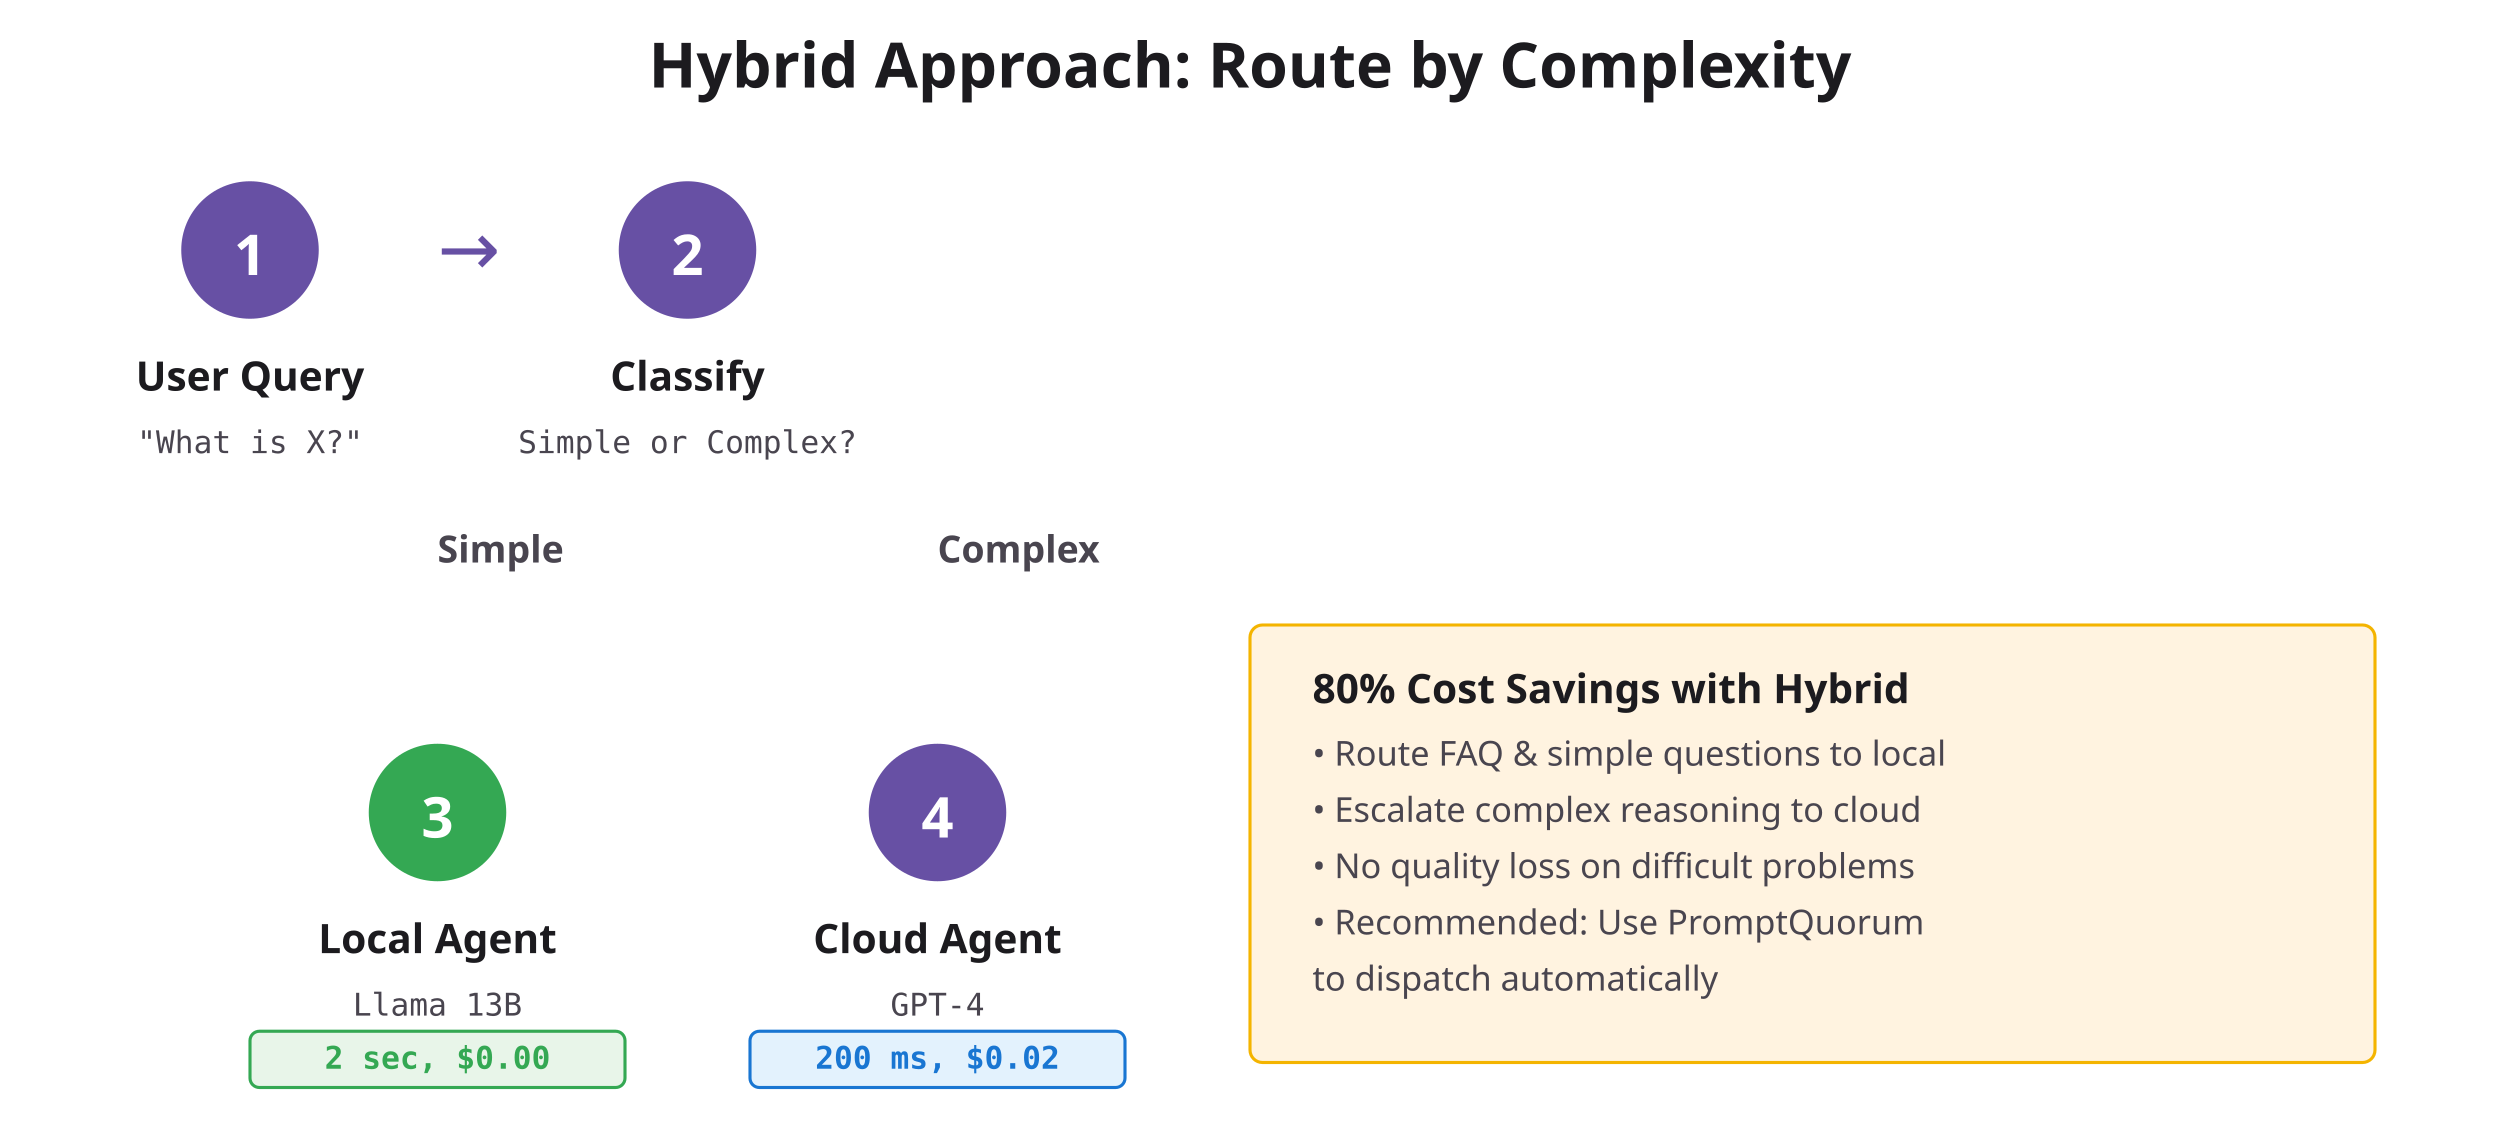
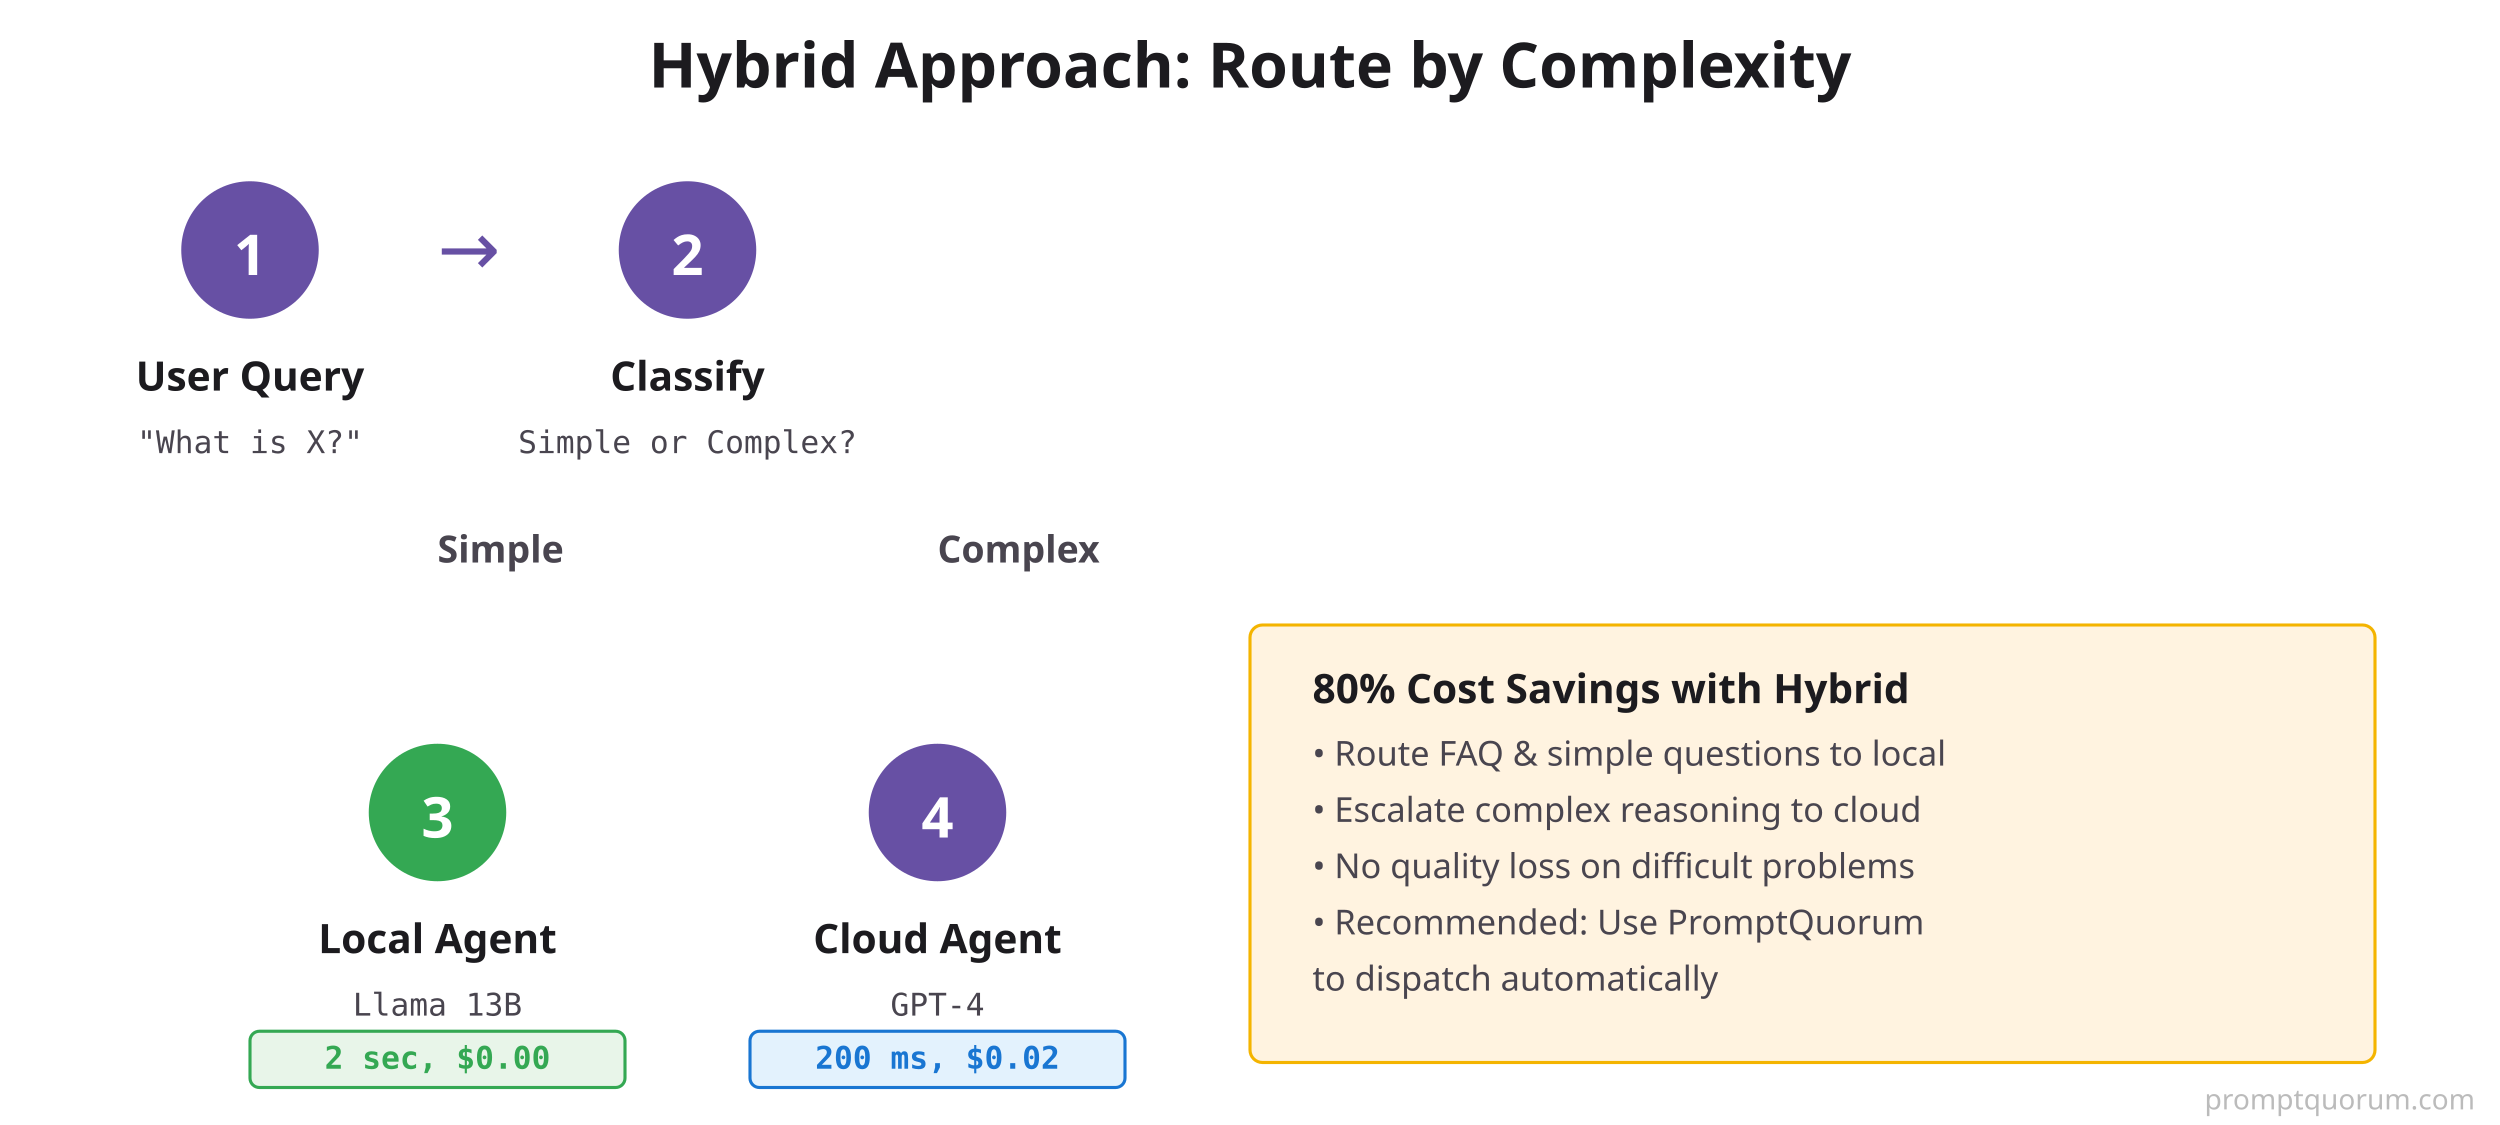
<svg xmlns="http://www.w3.org/2000/svg" viewBox="0 0 800 360">
  <rect width="800" height="360" fill="#FFFFFF" />
  <text x="400" y="28" font-size="20" font-weight="700" fill="#1C1B1F" text-anchor="middle" font-family="system-ui, sans-serif">Hybrid Approach: Route by Complexity</text>
  <circle cx="80" cy="80" r="22" fill="#6750A4" />
  <text x="80" y="88" font-size="18" font-weight="700" fill="#FFFFFF" text-anchor="middle" font-family="system-ui, sans-serif">1</text>
  <text x="80" y="125" font-size="13" font-weight="700" fill="#1C1B1F" text-anchor="middle" font-family="system-ui, sans-serif">User Query</text>
  <text x="80" y="145" font-family="'SF Mono', Monaco, monospace" font-size="10" fill="#49454F" text-anchor="middle">"What is X?"</text>
  <text x="140" y="88" font-size="24" fill="#6750A4" font-family="system-ui, sans-serif">→</text>
  <circle cx="220" cy="80" r="22" fill="#6750A4" />
  <text x="220" y="88" font-size="18" font-weight="700" fill="#FFFFFF" text-anchor="middle" font-family="system-ui, sans-serif">2</text>
  <text x="220" y="125" font-size="13" font-weight="700" fill="#1C1B1F" text-anchor="middle" font-family="system-ui, sans-serif">Classify</text>
  <text x="220" y="145" font-family="'SF Mono', Monaco, monospace" font-size="10" fill="#49454F" text-anchor="middle">Simple or Complex?</text>
  <text x="140" y="180" font-size="12" font-weight="600" fill="#49454F" font-family="system-ui, sans-serif">Simple</text>
  <line x1="190" y1="110" x2="140" y2="200" />
  <circle cx="140" cy="260" r="22" fill="#34A853" />
  <text x="140" y="268" font-size="18" font-weight="700" fill="#FFFFFF" text-anchor="middle" font-family="system-ui, sans-serif">3</text>
  <text x="140" y="305" font-size="13" font-weight="700" fill="#1C1B1F" text-anchor="middle" font-family="system-ui, sans-serif">Local Agent</text>
  <text x="140" y="325" font-family="'SF Mono', Monaco, monospace" font-size="10" fill="#49454F" text-anchor="middle">Llama 13B</text>
  <rect x="80" y="330" width="120" height="18" rx="3" fill="#E8F5E9" stroke="#34A853" stroke-width="1" />
  <text x="140" y="342" font-size="10" font-weight="600" fill="#34A853" text-anchor="middle" font-family="'SF Mono', Monaco, monospace">2 sec, $0.00</text>
  <text x="300" y="180" font-size="12" font-weight="600" fill="#49454F" font-family="system-ui, sans-serif">Complex</text>
  <line x1="250" y1="110" x2="300" y2="200" />
  <circle cx="300" cy="260" r="22" fill="#6750A4" />
  <text x="300" y="268" font-size="18" font-weight="700" fill="#FFFFFF" text-anchor="middle" font-family="system-ui, sans-serif">4</text>
  <text x="300" y="305" font-size="13" font-weight="700" fill="#1C1B1F" text-anchor="middle" font-family="system-ui, sans-serif">Cloud Agent</text>
  <text x="300" y="325" font-family="'SF Mono', Monaco, monospace" font-size="10" fill="#49454F" text-anchor="middle">GPT-4</text>
  <rect x="240" y="330" width="120" height="18" rx="3" fill="#E3F2FD" stroke="#1976D2" stroke-width="1" />
  <text x="300" y="342" font-size="10" font-weight="600" fill="#1976D2" text-anchor="middle" font-family="'SF Mono', Monaco, monospace">200 ms, $0.02</text>
  <rect x="400" y="200" width="360" height="140" rx="4" fill="#FFF3E0" stroke="#F4B400" stroke-width="1" />
  <text x="420" y="225" font-size="13" font-weight="700" fill="#1C1B1F" font-family="system-ui, sans-serif">80% Cost Savings with Hybrid</text>
  <text x="420" y="245" font-size="11" fill="#49454F" font-family="system-ui, sans-serif">• Route FAQ &amp; simple questions to local</text>
  <text x="420" y="263" font-size="11" fill="#49454F" font-family="system-ui, sans-serif">• Escalate complex reasoning to cloud</text>
  <text x="420" y="281" font-size="11" fill="#49454F" font-family="system-ui, sans-serif">• No quality loss on difficult problems</text>
  <text x="420" y="299" font-size="11" fill="#49454F" font-family="system-ui, sans-serif">• Recommended: Use PromptQuorum</text>
  <text x="420" y="317" font-size="11" fill="#49454F" font-family="system-ui, sans-serif">  to dispatch automatically</text>
+   <text x="792" y="355" font-family="system-ui,sans-serif" font-size="9" fill="#BBBBBB" text-anchor="end">promptquorum.com</text>
</svg>
